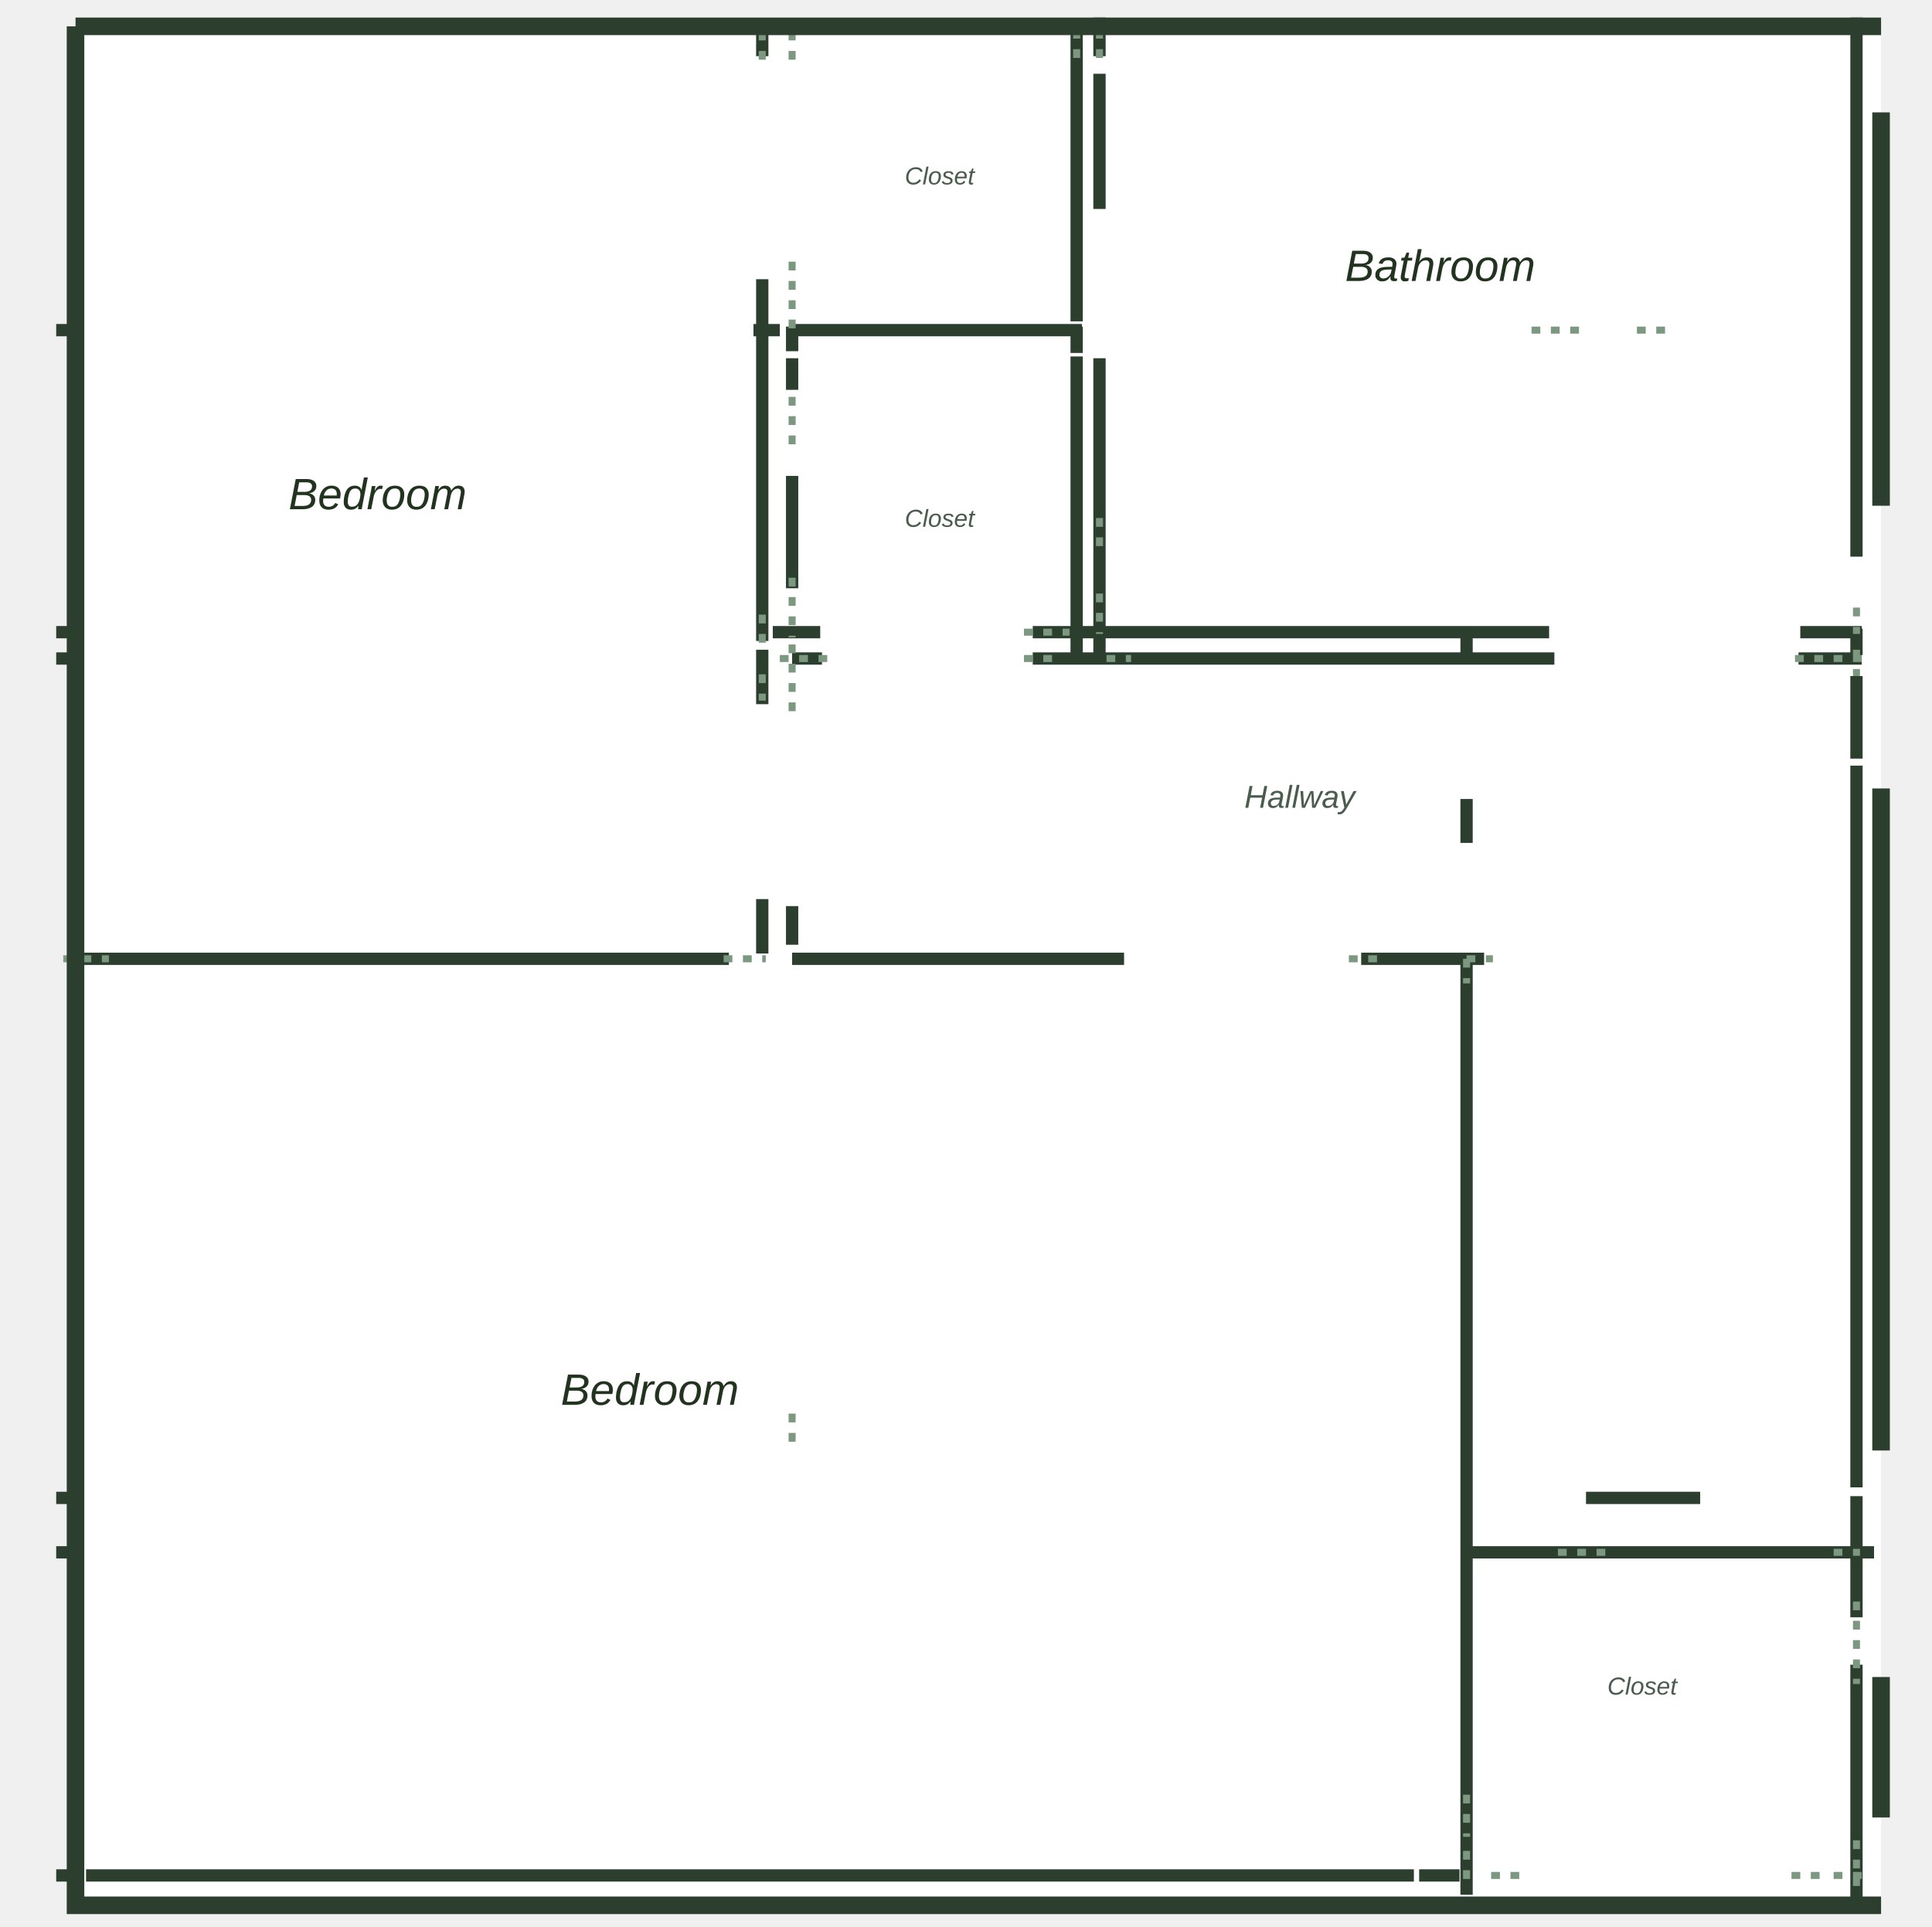
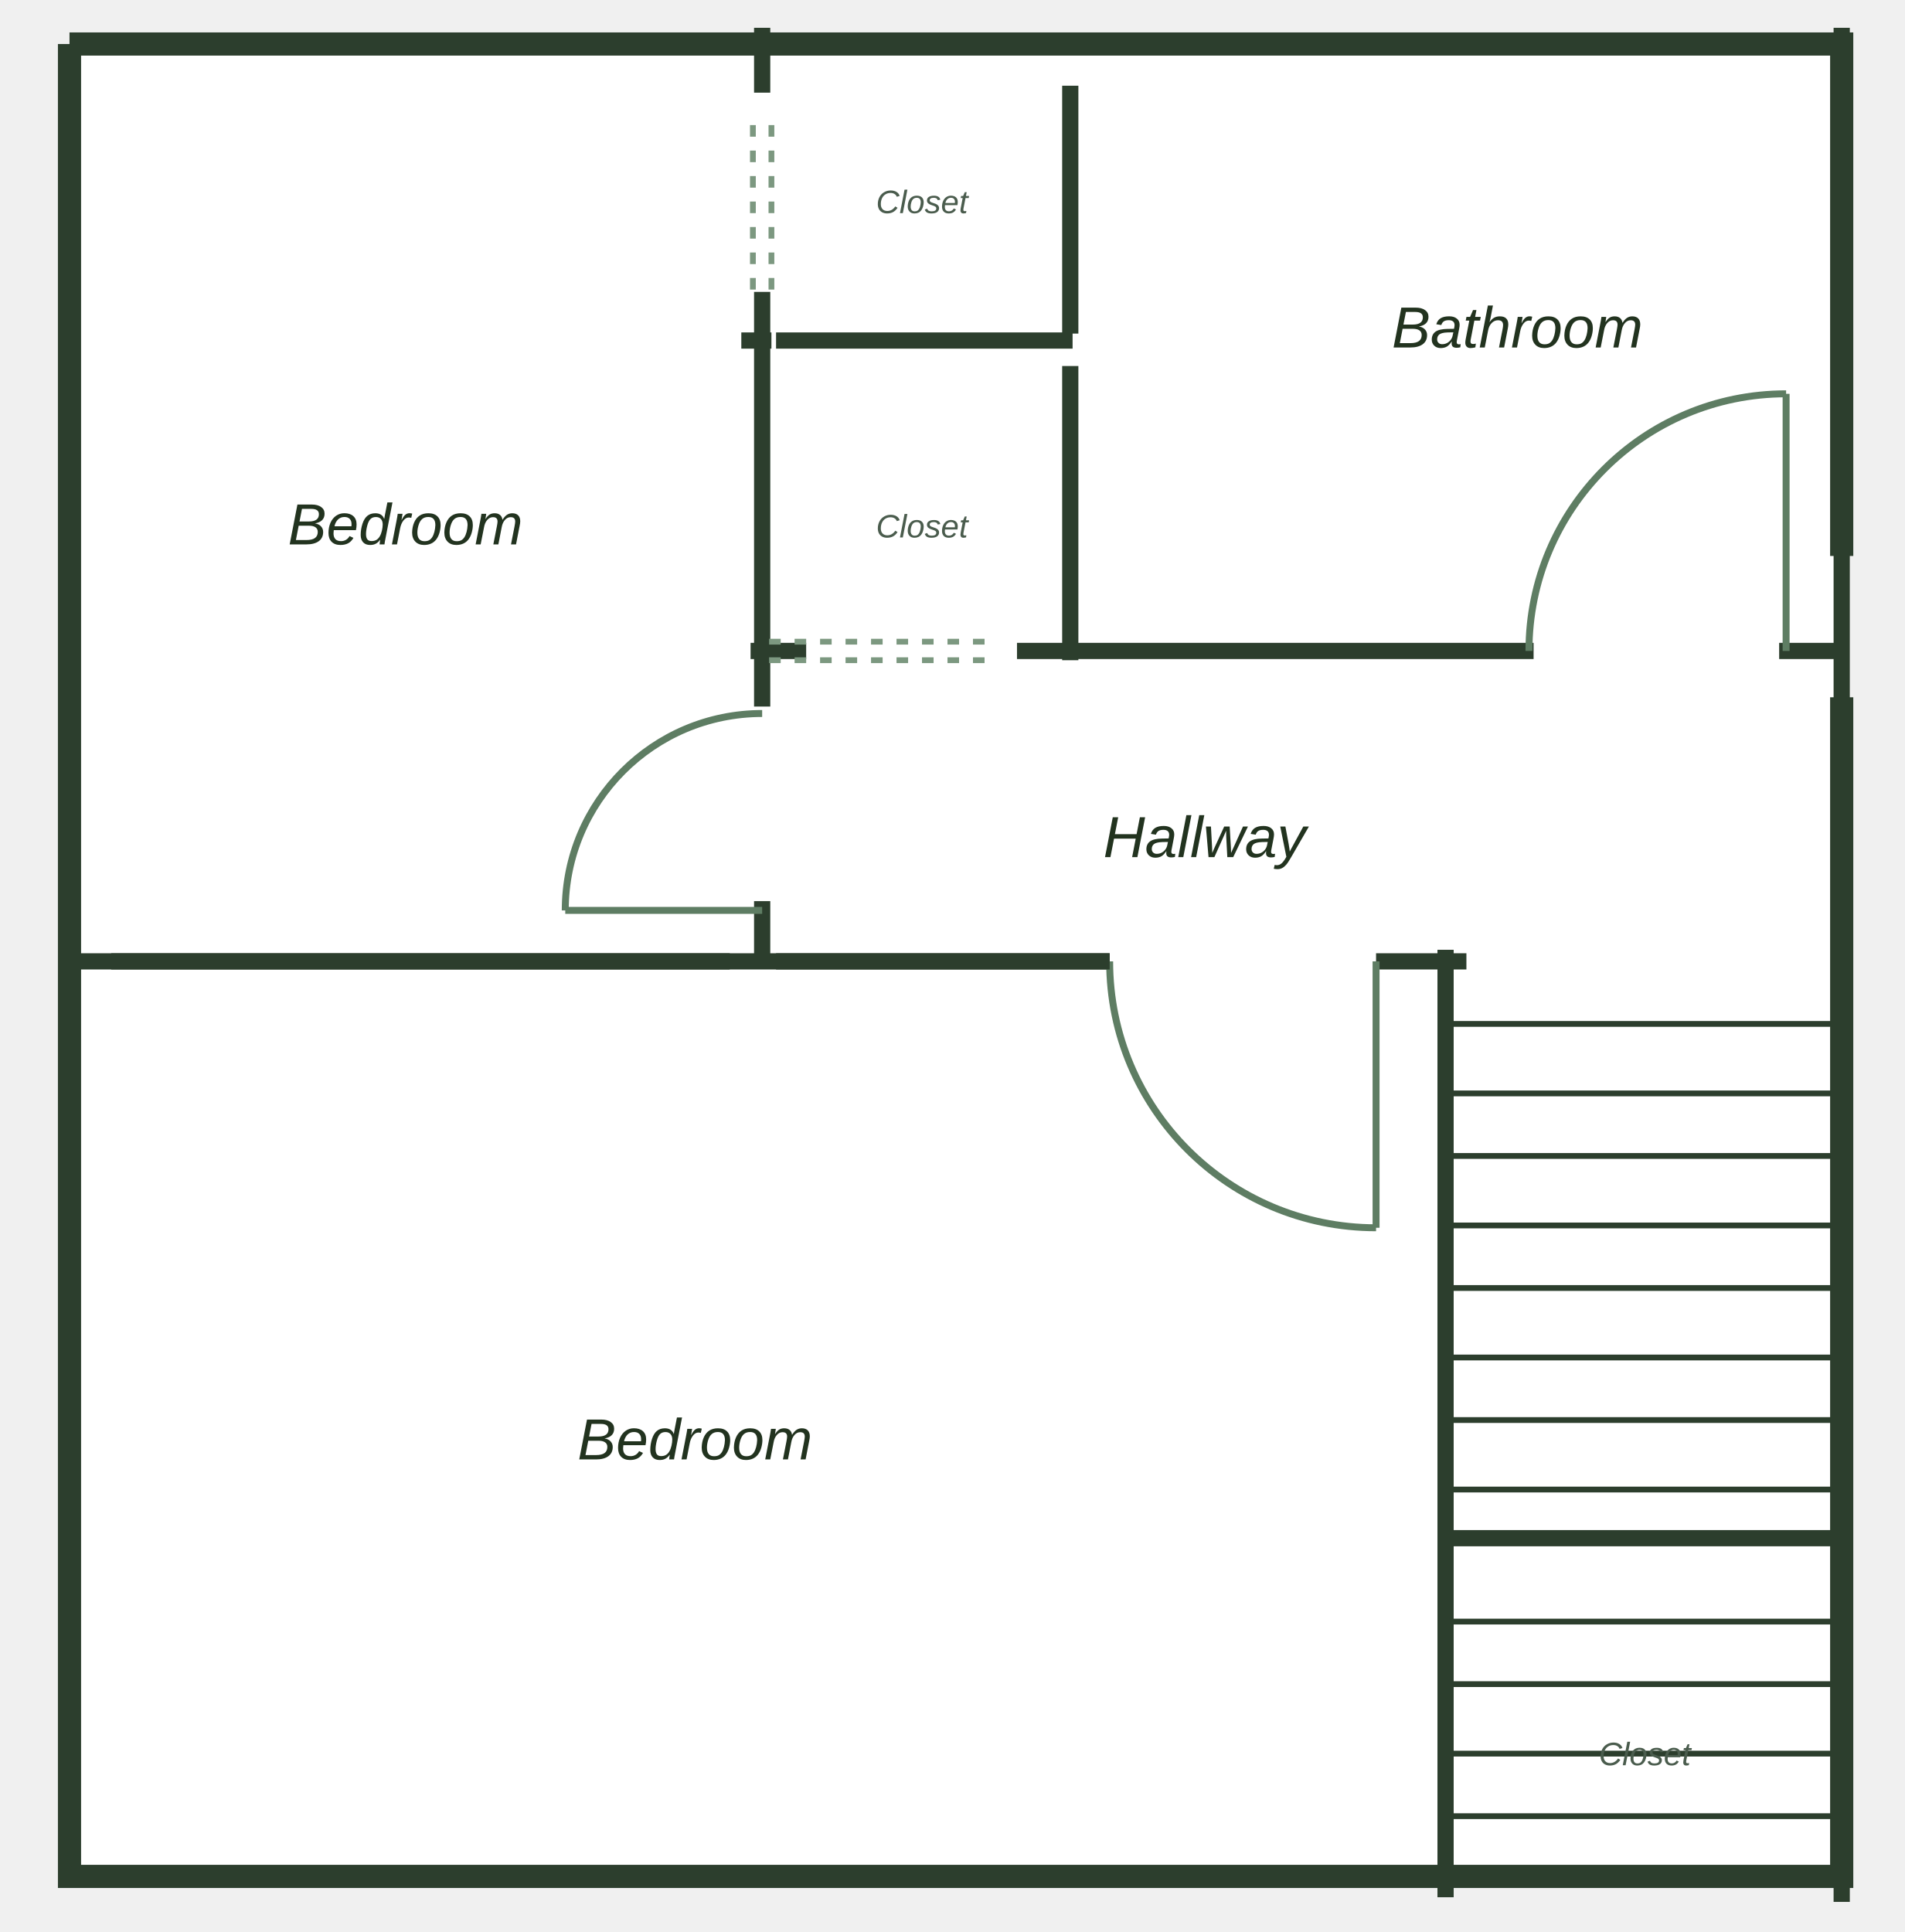
- <svg xmlns="http://www.w3.org/2000/svg" width="1100" height="1097" viewBox="0 0 1100 1097" preserveAspectRatio="xMidYMid meet" role="img" aria-label="Leonardtown Village two-bedroom townhouse second floor plan">
+ <svg xmlns="http://www.w3.org/2000/svg" width="822" height="834" viewBox="0 0 822 834" preserveAspectRatio="xMidYMid meet" role="img" aria-label="Leonardtown Village two-bedroom townhouse second-floor plan">
  <defs>
    <style>
    .fp{fill:#FFFFFF}
    .w{fill:none;stroke:#2C3E2D;stroke-width:7;stroke-linecap:butt}
    .wo{fill:none;stroke:#2C3E2D;stroke-width:10;stroke-linecap:butt}
-     .d{fill:none;stroke:#7C9880;stroke-width:4;stroke-dasharray:5 6}
+     .d{fill:none;stroke:#7C9880;stroke-width:2.5;stroke-dasharray:5 6}
    .arc{fill:none;stroke:#5E7D63;stroke-width:3}
    .win{fill:none;stroke:#2C3E2D;stroke-width:2.5}
+     .st{fill:none;stroke:#2C3E2D;stroke-width:2.5}
    .rm{fill:#22331F;font-family:'Helvetica Neue',Arial,sans-serif;font-size:25px;font-style:italic;text-anchor:middle}
    .cl{fill:#4A5C4D;font-family:'Helvetica Neue',Arial,sans-serif;font-size:18px;font-style:italic;text-anchor:middle}
    .sm{fill:#4A5C4D;font-family:'Helvetica Neue',Arial,sans-serif;font-size:14px;font-style:italic;text-anchor:middle}
  </style>
  </defs>
-   <rect class="fp" x="43" y="15" width="1028" height="1070" />
-   <path class="w" d="M434,14 V32 M434,159 V365 M434,370 V401 M434,512 V543 M451,186 V200 M451,204 V222 M451,271 V335 M451,516 V538 M613,14 V183 M613,186 V201 M613,203 V373 M626,10 V32 M626,42 V119 M626,204 V373 M835,358 V373 M835,455 V480 M835,548 V1079 M1057,10 V317 M1057,358 V373 M1057,385 V432 M1057,436 V847 M1057,852 V921 M1057,948 V1086 M32,188 H46 M429,188 H444 M451,188 H616 M32,360 H46 M440,360 H467 M588,360 H882 M1025,360 H1060 M32,375 H46 M451,375 H468 M588,375 H885 M1024,375 H1060 M42,546 H415 M451,546 H640 M775,546 H845 M32,853 H46 M903,853 H968 M32,884 H46 M834,884 H1067 M32,1068 H47 M49,1068 H805 M808,1068 H831" />
-   <path class="d" d="M434,18 V36 M434,350 V369 M434,384 V399 M451,18 V37 M451,149 V189 M451,226 V254 M451,329 V363 M451,367 V408 M451,805 V823 M613,17 V38 M626,17 V38 M626,295 V316 M626,338 V361 M835,546 V560 M835,1022 V1046 M835,1054 V1071 M1057,346 V361 M1057,370 V385 M1057,912 V959 M1057,1048 V1074 M872,188 H903 M932,188 H949 M583,360 H609 M444,375 H473 M583,375 H601 M630,375 H644 M1022,375 H1066 M36,546 H62 M412,546 H436 M768,546 H784 M835,546 H850 M887,884 H918 M1044,884 H1059 M849,1068 H871 M1020,1068 H1040 M1044,1068 H1060" />
-   <path class="wo" d="M43,15 H1071 V15 M1071,64 V288 M1071,449 V826 M1071,955 V1035 M1071,1085 V1085 H43 V15" />
-   <text class="rm" x="215" y="290">Bedroom</text>
-   <text class="rm" x="370" y="800">Bedroom</text>
-   <text class="rm" x="820" y="160">Bathroom</text>
-   <text class="cl" x="740" y="460">Hallway</text>
-   <text class="sm" x="535" y="105">Closet</text>
-   <text class="sm" x="535" y="300">Closet</text>
-   <text class="sm" x="935" y="965">Closet</text>
+   <rect class="fp" x="30" y="19" width="765" height="791" />
+   <path class="w" d="M329,126 V279 M329,281 V305 M329,389 V413 M462,37 V144 M462,158 V285 M624,410 V819 M320,147 H333 M335,147 H463 M324,281 H348 M439,281 H662 M768,281 H795 M48,415 H315 M335,415 H479 M594,415 H633 M623,664 H798" />
+   <path class="arc" d="M771,281 V170 M660,281 A111,111 0 0 1 771,170" />
+   <path class="arc" d="M329,393 H244 M329,308 A85,85 0 0 0 244,393" />
+   <path class="arc" d="M594,415 V530 M479,415 A115,115 0 0 0 594,530" />
+   <path class="d" d="M325,54 V128 M333,54 V128 M332,277 H425 M332,285 H425" />
+   <path class="w" d="M795,12 V821 M329,12 V40 M26,415 H479" />
+   <path class="st" d="M624,418 V655 M795,418 V655 M624,442 H795 M624,472 H795 M624,499 H795 M624,529 H795 M624,556 H795 M624,586 H795 M624,613 H795 M624,643 H795" />
+   <path class="st" d="M624,672 V806 M795,672 V806 M624,700 H795 M624,727 H795 M624,757 H795 M624,784 H795" />
+   <path class="wo" d="M30,19 H795 V240 M795,301 V810 H30 V19" />
+   <text class="rm" x="175" y="235">Bedroom</text>
+   <text class="sm" x="398" y="92">Closet</text>
+   <text class="sm" x="398" y="232">Closet</text>
+   <text class="rm" x="655" y="150">Bathroom</text>
+   <text class="rm" x="520" y="370">Hallway</text>
+   <text class="rm" x="300" y="630">Bedroom</text>
+   <text class="sm" x="710" y="762">Closet</text>
</svg>
